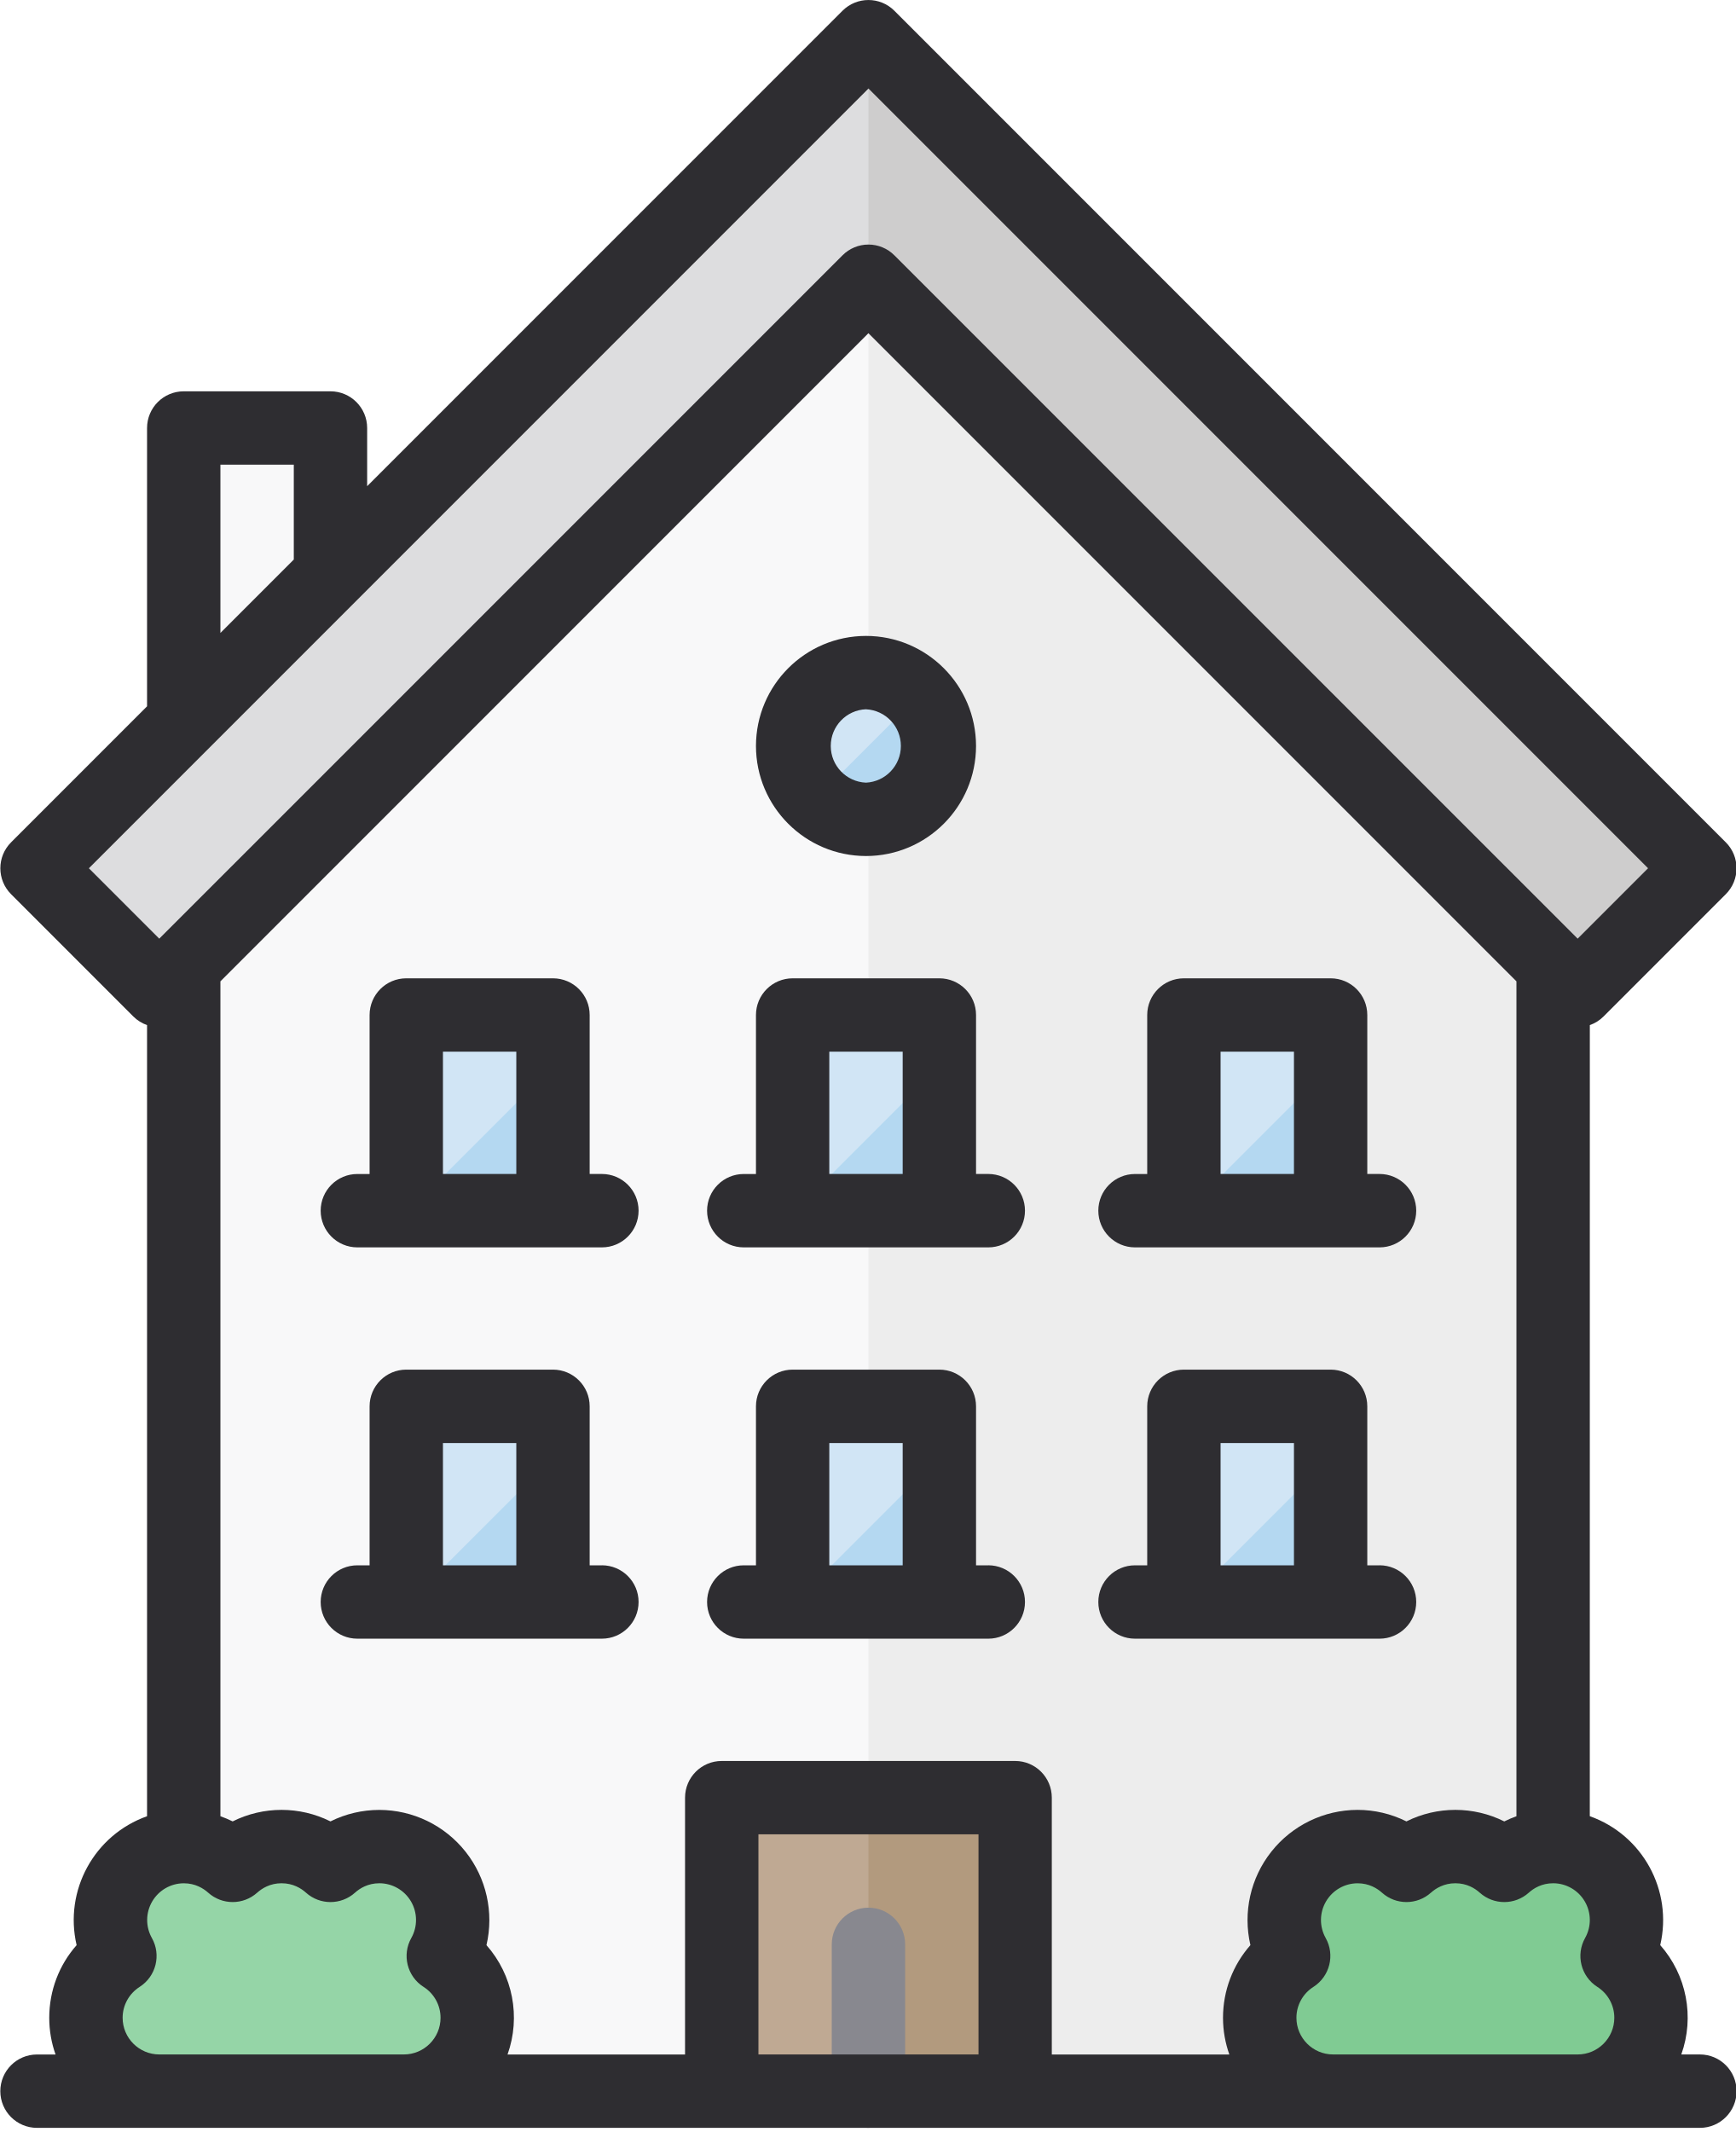
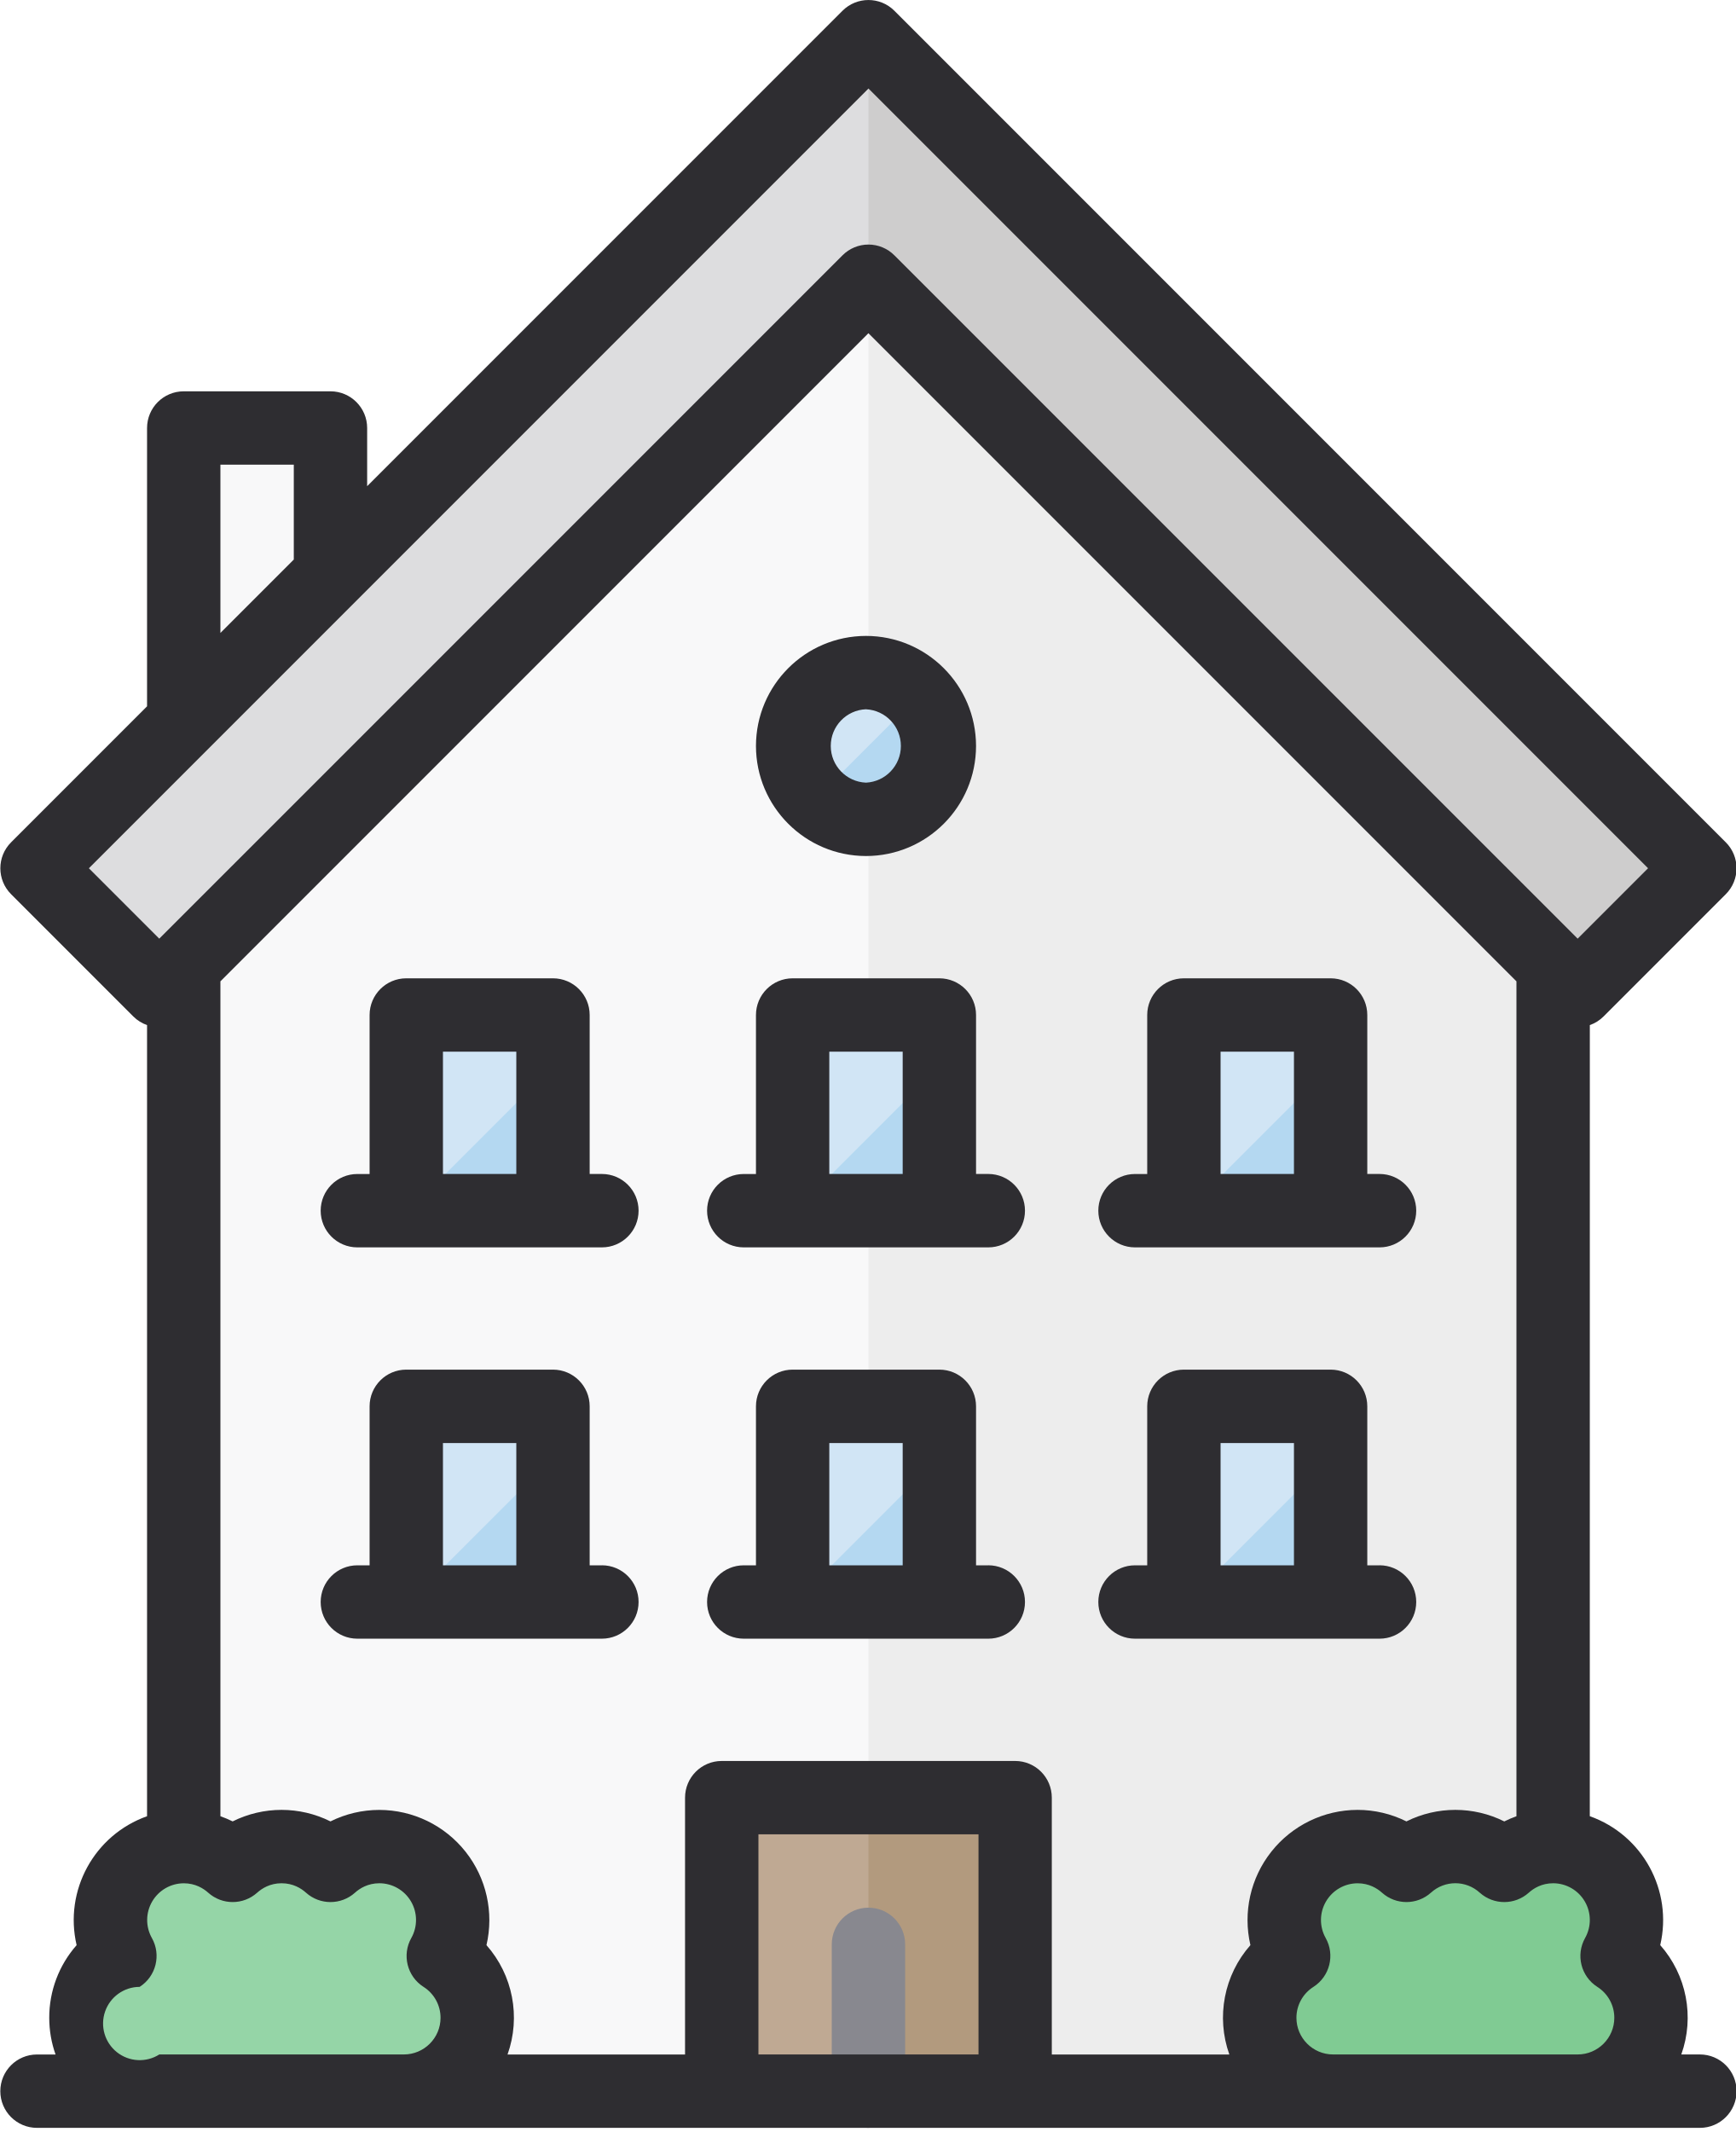
- <svg xmlns="http://www.w3.org/2000/svg" width="57" height="70" viewBox="0 0 57 70">
+ <svg xmlns="http://www.w3.org/2000/svg" width="57" height="70">
  <g fill="none" fill-rule="evenodd">
-     <g fill="#F8F8F9">
-       <path d="M6.034 14.053h4.818v11.242H6.034zM51.004 68.66H6.034V31.72L28.519 7.629l22.485 24.09z" />
-     </g>
+     <path d="M6.034 14.053h4.818v11.242H6.034zm44.97 54.607H6.034V31.72L28.519 7.629l22.485 24.09z" fill="#F8F8F9" />
    <path fill="#EDEDED" d="M51.004 31.72L28.519 7.629v61.03h22.485z" />
    <path fill="#BFA993" d="M23.7 59.023h9.636v9.636H23.7z" />
    <path fill="#B29A7E" d="M28.519 59.023h4.818v9.636h-4.818z" />
    <path fill="#95D5A7" d="M13.261 68.659a2.41 2.41 0 0 0 1.295-4.439 2.41 2.41 0 0 0-2.098-3.591c-.618 0-1.18.234-1.606.617a2.396 2.396 0 0 0-3.212 0 2.396 2.396 0 0 0-1.606-.617 2.41 2.41 0 0 0-2.098 3.591 2.41 2.41 0 0 0 1.295 4.439h8.03z" />
    <path fill="#80CB93" d="M51.807 68.659A2.41 2.41 0 0 0 53.1 64.22a2.41 2.41 0 0 0-2.098-3.591c-.617 0-1.18.234-1.606.617a2.396 2.396 0 0 0-3.212 0 2.396 2.396 0 0 0-1.606-.617 2.41 2.41 0 0 0-2.097 3.591 2.41 2.41 0 0 0 1.295 4.439h8.03z" />
    <path fill="#88888F" d="M28.519 69.864c-.666 0-1.205-.54-1.205-1.205V63.84a1.204 1.204 0 1 1 2.41 0v4.818c0 .665-.54 1.205-1.205 1.205z" />
    <path fill="#DDDDDF" d="M55.822 28.507L28.519 1.204 1.216 28.507l4.015 4.016L28.519 9.235l23.288 23.288z" />
    <g fill="#D1E5F5" transform="translate(13.372 21.969)">
      <circle cx="15.146" cy="2.524" r="2.409" />
      <path d="M.049 11.357h4.818v6.424H.049z" />
    </g>
    <path fill="#CECDCD" d="M28.519 1.204v8.03l23.288 23.289 4.015-4.016z" />
-     <g fill="#B4D8F1">
-       <path d="M26.815 26.196a2.41 2.41 0 0 0 3.407-3.407l-3.407 3.407zM13.422 39.75h4.818v-4.818z" />
-     </g>
+     <path d="M26.815 26.196a2.41 2.41 0 0 0 3.407-3.407l-3.407 3.407zM13.422 39.75h4.818v-4.818z" fill="#B4D8F1" />
    <path fill="#D1E5F5" d="M26.109 33.326h4.818v6.424h-4.818z" />
    <path fill="#B4D8F1" d="M26.11 39.75h4.818v-4.818z" />
    <path fill="#D1E5F5" d="M38.958 33.326h4.818v6.424h-4.818z" />
    <path fill="#B4D8F1" d="M38.958 39.75h4.818v-4.818z" />
    <path fill="#D1E5F5" d="M13.422 46.174h4.818v6.424h-4.818z" />
    <path fill="#B4D8F1" d="M13.422 52.598h4.818V47.78z" />
    <path fill="#D1E5F5" d="M26.109 46.174h4.818v6.424h-4.818z" />
    <path fill="#B4D8F1" d="M26.11 52.598h4.818V47.78z" />
    <path fill="#D1E5F5" d="M38.958 46.174h4.818v6.424h-4.818z" />
    <path fill="#B4D8F1" d="M38.958 52.598h4.818V47.78z" />
    <g fill="#2E2D31" fill-rule="nonzero">
-       <path d="M55.822 67.454h-.61a3.594 3.594 0 0 0-.692-3.59 3.62 3.62 0 0 0-2.313-4.233l.001-25.974c.164-.058.319-.151.45-.283l4.015-4.015c.47-.47.47-1.233 0-1.703L29.37.353a1.205 1.205 0 0 0-1.703 0l-15.61 15.61v-1.91c0-.665-.54-1.205-1.205-1.205H6.034c-.666 0-1.205.54-1.205 1.205v9.137L.364 27.656c-.47.47-.47 1.233 0 1.703l4.015 4.016c.131.13.286.224.45.282v25.975a3.62 3.62 0 0 0-2.313 4.233c-.574.65-.899 1.492-.899 2.385 0 .422.073.828.207 1.205h-.609a1.204 1.204 0 1 0 0 2.409h54.607a1.204 1.204 0 1 0 0-2.41zm-6.425-7.652a3.598 3.598 0 0 0-3.212 0 3.598 3.598 0 0 0-1.606-.378 3.618 3.618 0 0 0-3.517 4.44c-.574.651-.9 1.493-.9 2.386 0 .422.074.827.208 1.205H34.54v-8.432c0-.666-.539-1.205-1.204-1.205H23.7c-.665 0-1.204.54-1.204 1.205v8.432h-5.829a3.594 3.594 0 0 0-.692-3.59 3.618 3.618 0 0 0-3.517-4.44c-.562 0-1.11.13-1.606.377a3.598 3.598 0 0 0-3.212 0 3.637 3.637 0 0 0-.402-.17V32.22l21.28-21.28 21.28 21.28v27.413a3.562 3.562 0 0 0-.4.17zM7.238 15.257h2.41v3.115l-2.41 2.41v-5.525zM2.92 28.507l25.6-25.6 25.6 25.6-2.312 2.312L29.37 8.383a1.202 1.202 0 0 0-1.703 0L5.23 30.819l-2.312-2.312zm2.312 38.947c-.664 0-1.205-.54-1.205-1.204 0-.412.21-.791.559-1.015.539-.345.715-1.05.4-1.607a1.206 1.206 0 0 1 1.049-1.794c.377 0 .644.167.801.308.458.411 1.151.411 1.61 0 .156-.14.423-.309.8-.309.379 0 .645.168.803.31.457.41 1.15.41 1.608 0 .157-.142.424-.31.802-.31a1.206 1.206 0 0 1 1.049 1.795 1.204 1.204 0 0 0 .4 1.607 1.2 1.2 0 0 1 .559 1.015c0 .664-.54 1.204-1.205 1.204h-8.03zm19.674 0v-7.227h7.227v7.227h-7.227zm18.871 0c-.664 0-1.204-.54-1.204-1.204a1.2 1.2 0 0 1 .559-1.015c.538-.345.714-1.05.4-1.607a1.206 1.206 0 0 1 1.049-1.794c.377 0 .644.167.801.308.458.411 1.15.411 1.609 0 .157-.14.424-.309.801-.309.378 0 .645.168.802.31.458.41 1.151.41 1.609 0 .157-.142.424-.31.802-.31a1.206 1.206 0 0 1 1.049 1.795 1.204 1.204 0 0 0 .4 1.607 1.2 1.2 0 0 1 .558 1.015c0 .664-.54 1.204-1.204 1.204h-8.03z" />
-       <path d="M28.438 28.106a3.618 3.618 0 0 0 3.614-3.614 3.618 3.618 0 0 0-3.614-3.613 3.618 3.618 0 0 0-3.613 3.613 3.618 3.618 0 0 0 3.613 3.614zm0-4.818a1.206 1.206 0 0 1 0 2.409 1.206 1.206 0 0 1 0-2.41zM32.453 51.394h-.401v-5.22c0-.665-.54-1.205-1.205-1.205H26.03c-.665 0-1.205.54-1.205 1.205v5.22h-.401a1.204 1.204 0 1 0 0 2.409h8.03a1.204 1.204 0 1 0 0-2.41zm-5.22 0v-4.015h2.41v4.015h-2.41zM45.302 51.394H44.9v-5.22c0-.665-.539-1.205-1.204-1.205h-4.818c-.666 0-1.205.54-1.205 1.205v5.22h-.401a1.204 1.204 0 1 0 0 2.409h8.03a1.204 1.204 0 1 0 0-2.41zm-5.22 0v-4.015h2.41v4.015h-2.41zM19.766 51.394h-.402v-5.22c0-.665-.54-1.205-1.205-1.205h-4.818c-.665 0-1.204.54-1.204 1.205v5.22h-.402a1.204 1.204 0 1 0 0 2.409h8.03a1.204 1.204 0 1 0 0-2.41zm-5.22 0v-4.015h2.409v4.015h-2.41zM32.453 38.545h-.401v-5.22c0-.665-.54-1.204-1.205-1.204H26.03c-.665 0-1.205.54-1.205 1.205v5.22h-.401a1.204 1.204 0 1 0 0 2.409h8.03a1.204 1.204 0 1 0 0-2.41zm-5.22 0V34.53h2.41v4.015h-2.41zM45.302 38.545H44.9v-5.22c0-.665-.539-1.204-1.204-1.204h-4.818c-.666 0-1.205.54-1.205 1.205v5.22h-.401a1.204 1.204 0 1 0 0 2.409h8.03a1.204 1.204 0 1 0 0-2.41zm-5.22 0V34.53h2.41v4.015h-2.41zM19.766 38.545h-.402v-5.22c0-.665-.54-1.204-1.205-1.204h-4.818c-.665 0-1.204.54-1.204 1.205v5.22h-.402a1.204 1.204 0 1 0 0 2.409h8.03a1.204 1.204 0 1 0 0-2.41zm-5.22 0V34.53h2.409v4.015h-2.41z" />
+       <path d="M55.822 67.454h-.61a3.594 3.594 0 0 0-.692-3.59 3.62 3.62 0 0 0-2.313-4.233l.001-25.974a1.19 1.19 0 0 0 .45-.283l4.015-4.015c.47-.47.47-1.233 0-1.703L29.37.353a1.205 1.205 0 0 0-1.703 0l-15.61 15.61v-1.91c0-.665-.54-1.205-1.205-1.205H6.034c-.666 0-1.205.54-1.205 1.205v9.137L.364 27.656c-.47.47-.47 1.233 0 1.703l4.015 4.016c.131.13.286.224.45.282v25.975a3.62 3.62 0 0 0-2.313 4.233 3.593 3.593 0 0 0-.899 2.385c0 .422.073.828.207 1.205h-.609a1.204 1.204 0 1 0 0 2.409h54.607a1.204 1.204 0 1 0 0-2.41zm-6.425-7.652a3.598 3.598 0 0 0-3.212 0 3.598 3.598 0 0 0-1.606-.378 3.618 3.618 0 0 0-3.517 4.44 3.599 3.599 0 0 0-.692 3.591h-5.83v-8.432c0-.666-.539-1.205-1.204-1.205H23.7c-.665 0-1.204.54-1.204 1.205v8.432h-5.829a3.594 3.594 0 0 0-.692-3.59 3.618 3.618 0 0 0-3.517-4.44c-.562 0-1.11.13-1.606.377a3.598 3.598 0 0 0-3.212 0 3.637 3.637 0 0 0-.402-.17V32.22l21.28-21.28 21.28 21.28v27.413a3.562 3.562 0 0 0-.4.17zM7.238 15.257h2.41v3.115l-2.41 2.41v-5.525zM2.92 28.507l25.6-25.6 25.6 25.6-2.312 2.312L29.37 8.383a1.202 1.202 0 0 0-1.703 0L5.23 30.819l-2.312-2.312zm2.312 38.947a1.203 1.203 0 1 1-.646-2.219c.539-.345.715-1.05.4-1.607a1.206 1.206 0 0 1 1.049-1.794c.377 0 .644.167.801.308a1.205 1.205 0 0 0 1.61 0c.156-.14.423-.309.8-.309.379 0 .645.168.803.31.457.41 1.15.41 1.608 0 .157-.142.424-.31.802-.31a1.206 1.206 0 0 1 1.049 1.795 1.204 1.204 0 0 0 .4 1.607 1.2 1.2 0 0 1 .559 1.015c0 .664-.54 1.204-1.205 1.204h-8.03zm19.674 0v-7.227h7.227v7.227h-7.227zm18.871 0c-.664 0-1.204-.54-1.204-1.204a1.2 1.2 0 0 1 .559-1.015c.538-.345.714-1.05.4-1.607a1.206 1.206 0 0 1 1.049-1.794c.377 0 .644.167.801.308.458.411 1.15.411 1.609 0a1.19 1.19 0 0 1 1.603.001c.458.41 1.151.41 1.609 0 .157-.142.424-.31.802-.31a1.206 1.206 0 0 1 1.049 1.795 1.204 1.204 0 0 0 .4 1.607 1.2 1.2 0 0 1 .558 1.015c0 .664-.54 1.204-1.204 1.204h-8.03z" />
+       <path d="M28.438 28.106a3.618 3.618 0 0 0 3.614-3.614 3.618 3.618 0 0 0-3.614-3.613 3.618 3.618 0 0 0-3.613 3.613 3.618 3.618 0 0 0 3.613 3.614zm0-4.818a1.206 1.206 0 0 1 0 2.409 1.206 1.206 0 0 1 0-2.41zm4.015 28.106h-.401v-5.22c0-.665-.54-1.205-1.205-1.205H26.03c-.665 0-1.205.54-1.205 1.205v5.22h-.401a1.204 1.204 0 1 0 0 2.409h8.03a1.204 1.204 0 1 0 0-2.41zm-5.22 0v-4.015h2.41v4.015h-2.41zm18.069 0H44.9v-5.22c0-.665-.539-1.205-1.204-1.205h-4.818c-.666 0-1.205.54-1.205 1.205v5.22h-.401a1.204 1.204 0 1 0 0 2.409h8.03a1.204 1.204 0 1 0 0-2.41zm-5.22 0v-4.015h2.41v4.015h-2.41zm-20.316 0h-.402v-5.22c0-.665-.54-1.205-1.205-1.205h-4.818c-.665 0-1.204.54-1.204 1.205v5.22h-.402a1.204 1.204 0 1 0 0 2.409h8.03a1.204 1.204 0 1 0 0-2.41zm-5.22 0v-4.015h2.409v4.015h-2.41zm17.907-12.849h-.401v-5.22c0-.665-.54-1.204-1.205-1.204H26.03c-.665 0-1.205.54-1.205 1.205v5.22h-.401a1.204 1.204 0 1 0 0 2.409h8.03a1.204 1.204 0 1 0 0-2.41zm-5.22 0V34.53h2.41v4.015h-2.41zm18.069 0H44.9v-5.22c0-.665-.539-1.204-1.204-1.204h-4.818c-.666 0-1.205.54-1.205 1.205v5.22h-.401a1.204 1.204 0 1 0 0 2.409h8.03a1.204 1.204 0 1 0 0-2.41zm-5.22 0V34.53h2.41v4.015h-2.41zm-20.316 0h-.402v-5.22c0-.665-.54-1.204-1.205-1.204h-4.818c-.665 0-1.204.54-1.204 1.205v5.22h-.402a1.204 1.204 0 1 0 0 2.409h8.03a1.204 1.204 0 1 0 0-2.41zm-5.22 0V34.53h2.409v4.015h-2.41z" />
    </g>
  </g>
</svg>
